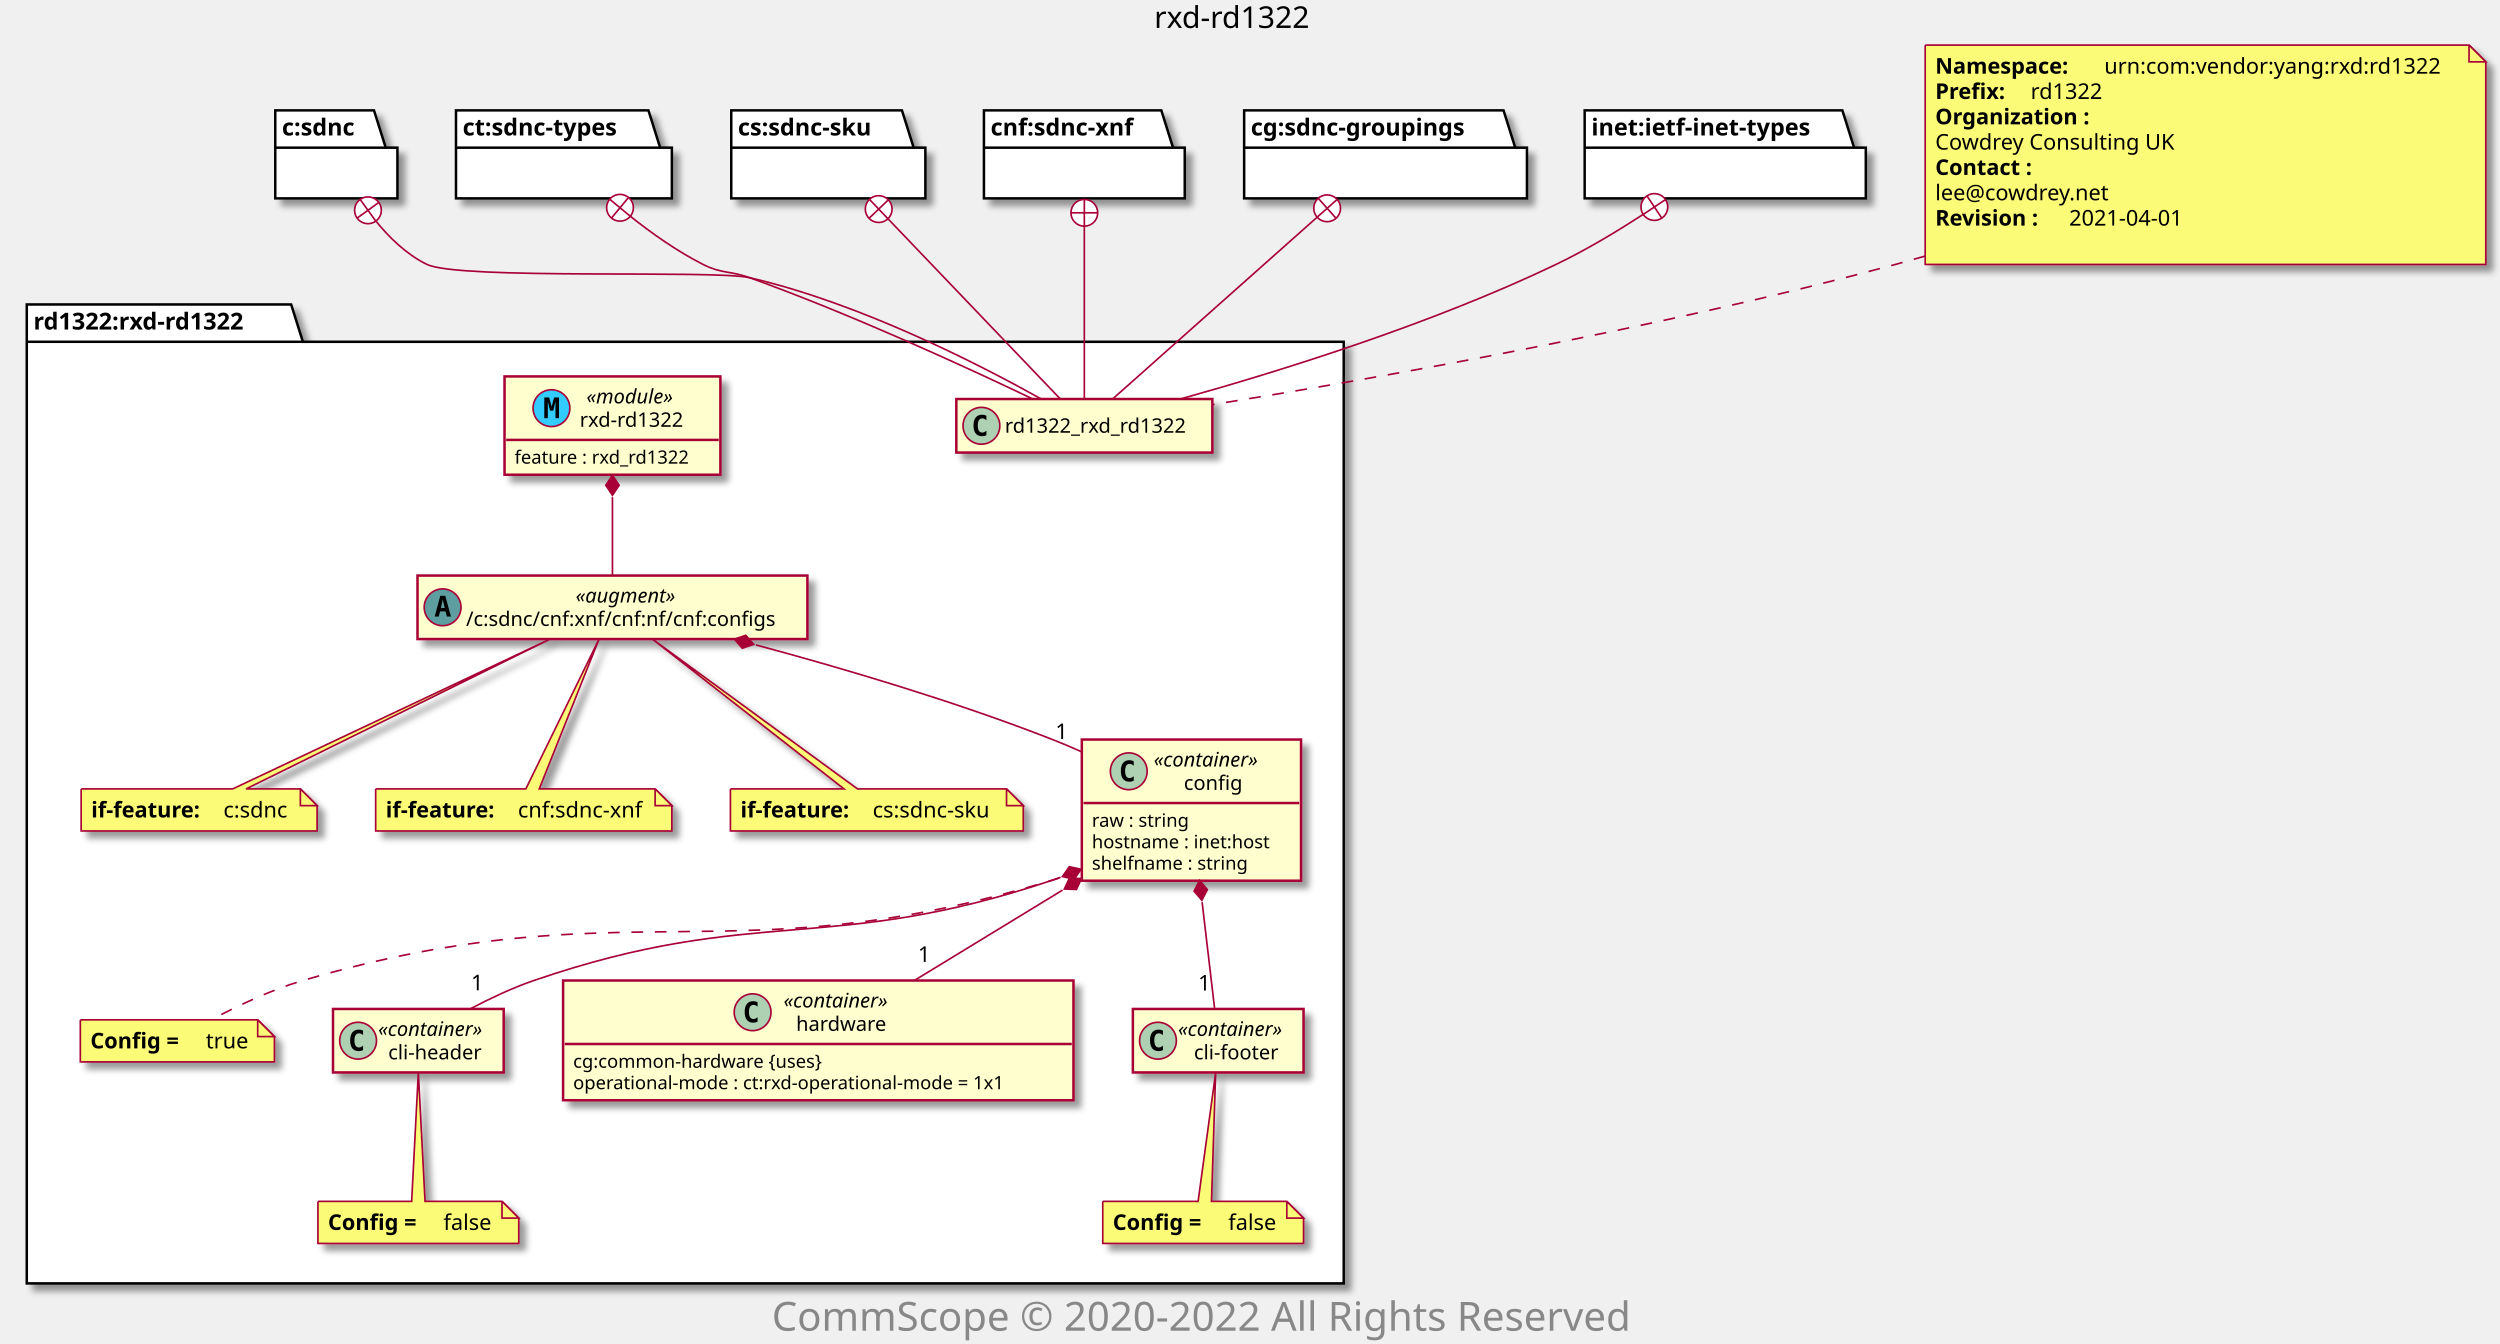
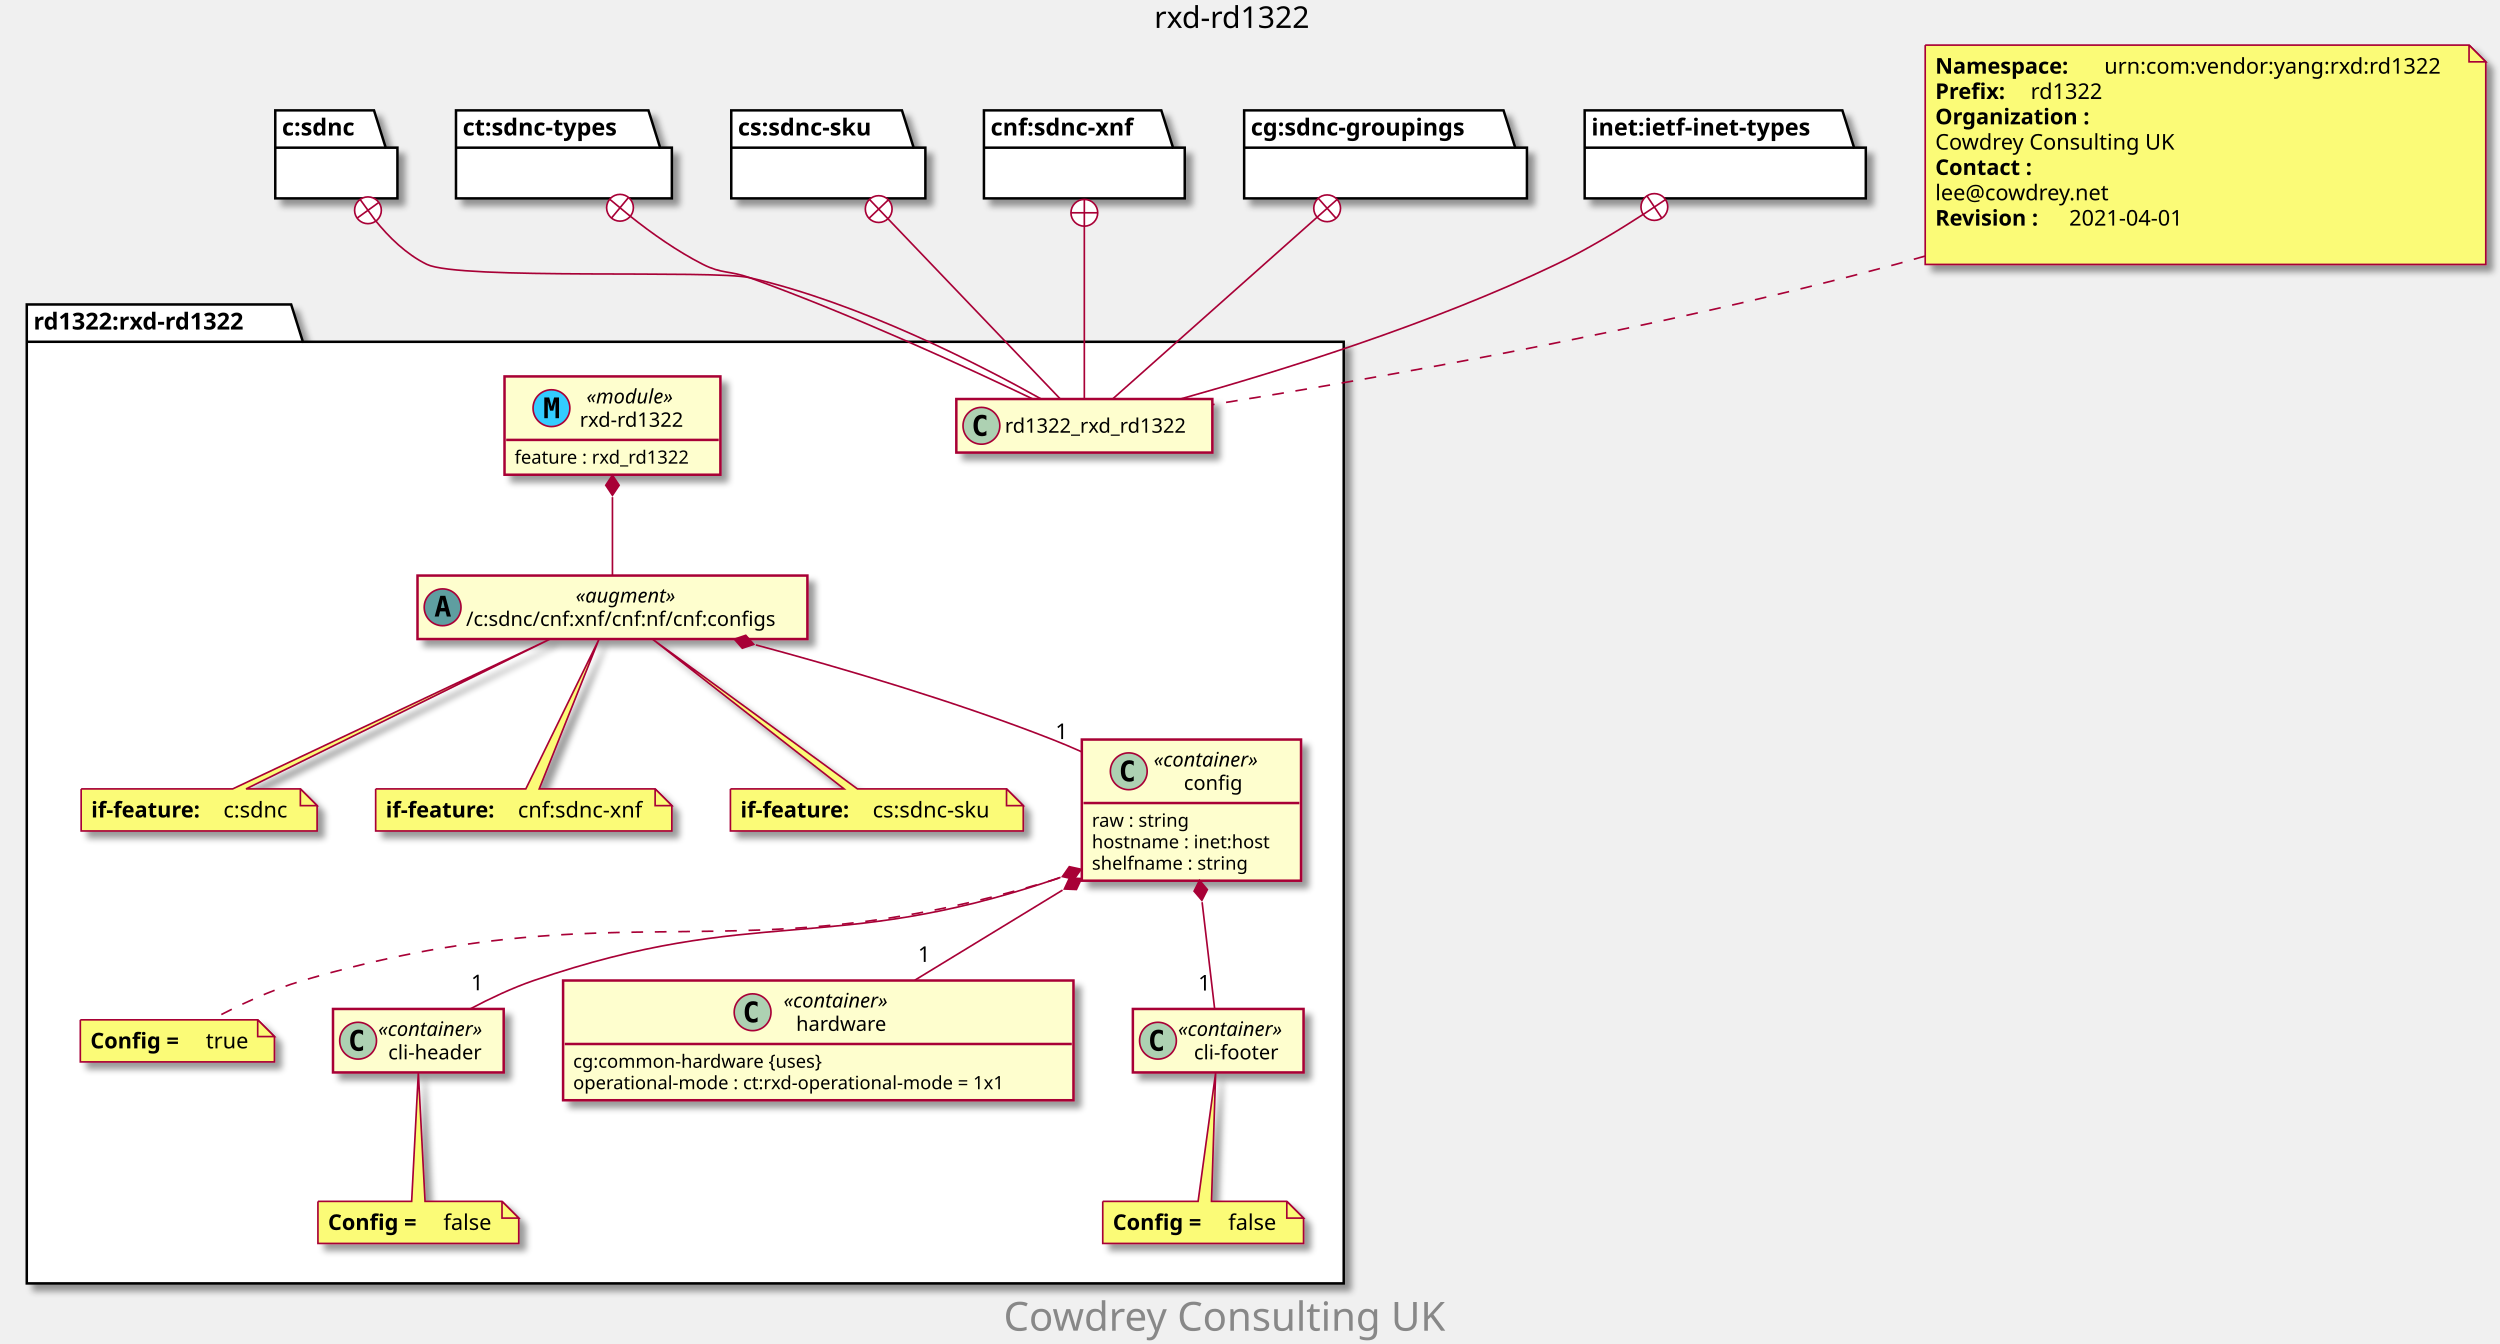
<svg xmlns="http://www.w3.org/2000/svg" contentScriptType="application/ecmascript" contentStyleType="text/css" height="803px" preserveAspectRatio="none" style="width:1494px;height:803px;background:#FFFFFF;" version="1.1" viewBox="0 0 1494 803" width="1494px" zoomAndPan="magnify">
  <defs>
-     <filter height="300%" id="flfn9b5zyq1t2" width="300%" x="-1" y="-1">
+     <filter height="300%" id="f1uuvf3jxctb5" width="300%" x="-1" y="-1">
      <feGaussianBlur result="blurOut" stdDeviation="2.0" />
      <feColorMatrix in="blurOut" result="blurOut2" type="matrix" values="0 0 0 0 0 0 0 0 0 0 0 0 0 0 0 0 0 0 .4 0" />
      <feOffset dx="4.0" dy="4.0" in="blurOut2" result="blurOut3" />
      <feBlend in="SourceGraphic" in2="blurOut3" mode="normal" />
    </filter>
  </defs>
  <g>
    <text fill="#000000" font-family="sans-serif" font-size="18" lengthAdjust="spacing" textLength="100" x="689.75" y="16.708">rxd-rd1322</text>
-     <polygon fill="#FFFFFF" filter="url(#flfn9b5zyq1t2)" points="16,181.953,174,181.953,181,204.25,803,204.25,803,766.953,16,766.953,16,181.953" style="stroke:#000000;stroke-width:1.5;" />
+     <polygon fill="#FFFFFF" filter="url(#f1uuvf3jxctb5)" points="16,181.953,174,181.953,181,204.25,803,204.25,803,766.953,16,766.953,16,181.953" style="stroke:#000000;stroke-width:1.5;" />
    <line style="stroke:#000000;stroke-width:1.5;" x1="16" x2="181" y1="204.25" y2="204.25" />
    <text fill="#000000" font-family="sans-serif" font-size="14" font-weight="bold" lengthAdjust="spacing" textLength="152" x="20" y="196.948">rd1322:rxd-rd1322</text>
-     <polygon fill="#FFFFFF" filter="url(#flfn9b5zyq1t2)" points="164.5,65.953,223.5,65.953,230.5,88.25,237.5,88.25,237.5,118.547,164.5,118.547,164.5,65.953" style="stroke:#000000;stroke-width:1.5;" />
+     <polygon fill="#FFFFFF" filter="url(#f1uuvf3jxctb5)" points="164.5,65.953,223.5,65.953,230.5,88.25,237.5,88.25,237.5,118.547,164.5,118.547,164.5,65.953" style="stroke:#000000;stroke-width:1.5;" />
    <line style="stroke:#000000;stroke-width:1.5;" x1="164.5" x2="230.5" y1="88.25" y2="88.25" />
    <text fill="#000000" font-family="sans-serif" font-size="14" font-weight="bold" lengthAdjust="spacing" textLength="53" x="168.5" y="80.948">c:sdnc</text>
-     <polygon fill="#FFFFFF" filter="url(#flfn9b5zyq1t2)" points="272.5,65.953,387.5,65.953,394.5,88.25,401.5,88.25,401.5,118.547,272.5,118.547,272.5,65.953" style="stroke:#000000;stroke-width:1.5;" />
+     <polygon fill="#FFFFFF" filter="url(#f1uuvf3jxctb5)" points="272.5,65.953,387.5,65.953,394.5,88.25,401.5,88.25,401.5,118.547,272.5,118.547,272.5,65.953" style="stroke:#000000;stroke-width:1.5;" />
    <line style="stroke:#000000;stroke-width:1.5;" x1="272.5" x2="394.5" y1="88.25" y2="88.25" />
    <text fill="#000000" font-family="sans-serif" font-size="14" font-weight="bold" lengthAdjust="spacing" textLength="109" x="276.5" y="80.948">ct:sdnc-types</text>
-     <polygon fill="#FFFFFF" filter="url(#flfn9b5zyq1t2)" points="437,65.953,539,65.953,546,88.25,553,88.25,553,118.547,437,118.547,437,65.953" style="stroke:#000000;stroke-width:1.5;" />
+     <polygon fill="#FFFFFF" filter="url(#f1uuvf3jxctb5)" points="437,65.953,539,65.953,546,88.25,553,88.25,553,118.547,437,118.547,437,65.953" style="stroke:#000000;stroke-width:1.5;" />
    <line style="stroke:#000000;stroke-width:1.5;" x1="437" x2="546" y1="88.25" y2="88.25" />
    <text fill="#000000" font-family="sans-serif" font-size="14" font-weight="bold" lengthAdjust="spacing" textLength="96" x="441" y="80.948">cs:sdnc-sku</text>
-     <polygon fill="#FFFFFF" filter="url(#flfn9b5zyq1t2)" points="588,65.953,694,65.953,701,88.25,708,88.25,708,118.547,588,118.547,588,65.953" style="stroke:#000000;stroke-width:1.5;" />
+     <polygon fill="#FFFFFF" filter="url(#f1uuvf3jxctb5)" points="588,65.953,694,65.953,701,88.25,708,88.25,708,118.547,588,118.547,588,65.953" style="stroke:#000000;stroke-width:1.5;" />
    <line style="stroke:#000000;stroke-width:1.5;" x1="588" x2="701" y1="88.25" y2="88.25" />
    <text fill="#000000" font-family="sans-serif" font-size="14" font-weight="bold" lengthAdjust="spacing" textLength="100" x="592" y="80.948">cnf:sdnc-xnf</text>
-     <polygon fill="#FFFFFF" filter="url(#flfn9b5zyq1t2)" points="743.5,65.953,898.5,65.953,905.5,88.25,912.5,88.25,912.5,118.547,743.5,118.547,743.5,65.953" style="stroke:#000000;stroke-width:1.5;" />
+     <polygon fill="#FFFFFF" filter="url(#f1uuvf3jxctb5)" points="743.5,65.953,898.5,65.953,905.5,88.25,912.5,88.25,912.5,118.547,743.5,118.547,743.5,65.953" style="stroke:#000000;stroke-width:1.5;" />
    <line style="stroke:#000000;stroke-width:1.5;" x1="743.5" x2="905.5" y1="88.25" y2="88.25" />
    <text fill="#000000" font-family="sans-serif" font-size="14" font-weight="bold" lengthAdjust="spacing" textLength="149" x="747.5" y="80.948">cg:sdnc-groupings</text>
-     <polygon fill="#FFFFFF" filter="url(#flfn9b5zyq1t2)" points="947,65.953,1101,65.953,1108,88.25,1115,88.25,1115,118.547,947,118.547,947,65.953" style="stroke:#000000;stroke-width:1.5;" />
+     <polygon fill="#FFFFFF" filter="url(#f1uuvf3jxctb5)" points="947,65.953,1101,65.953,1108,88.25,1115,88.25,1115,118.547,947,118.547,947,65.953" style="stroke:#000000;stroke-width:1.5;" />
    <line style="stroke:#000000;stroke-width:1.5;" x1="947" x2="1108" y1="88.25" y2="88.25" />
    <text fill="#000000" font-family="sans-serif" font-size="14" font-weight="bold" lengthAdjust="spacing" textLength="148" x="951" y="80.948">inet:ietf-inet-types</text>
-     <rect fill="#FEFECE" filter="url(#flfn9b5zyq1t2)" height="32" id="rd1322_rxd_rd1322" style="stroke:#A80036;stroke-width:1.5;" width="153" x="571.5" y="238.453" />
+     <rect fill="#FEFECE" filter="url(#f1uuvf3jxctb5)" height="32" id="rd1322_rxd_rd1322" style="stroke:#A80036;stroke-width:1.5;" width="153" x="571.5" y="238.453" />
    <ellipse cx="586.5" cy="254.453" fill="#ADD1B2" rx="11" ry="11" style="stroke:#A80036;stroke-width:1.0;" />
    <path d="M589.469,260.094 Q588.891,260.391 588.25,260.531 Q587.609,260.688 586.906,260.688 Q584.406,260.688 583.078,259.047 Q581.766,257.391 581.766,254.266 Q581.766,251.141 583.078,249.484 Q584.406,247.828 586.906,247.828 Q587.609,247.828 588.25,247.984 Q588.906,248.141 589.469,248.438 L589.469,251.156 Q588.844,250.578 588.25,250.312 Q587.656,250.031 587.031,250.031 Q585.688,250.031 585,251.109 Q584.312,252.172 584.312,254.266 Q584.312,256.359 585,257.438 Q585.688,258.5 587.031,258.5 Q587.656,258.5 588.25,258.234 Q588.844,257.953 589.469,257.375 L589.469,260.094 Z " fill="#000000" />
    <text fill="#000000" font-family="sans-serif" font-size="12" lengthAdjust="spacing" textLength="121" x="600.5" y="258.607">rd1322_rxd_rd1322</text>
-     <rect codeLine="35" fill="#FEFECE" filter="url(#flfn9b5zyq1t2)" height="58.742" id="rxd_rd1322" style="stroke:#A80036;stroke-width:1.5;" width="129" x="301.5" y="224.953" />
+     <rect codeLine="35" fill="#FEFECE" filter="url(#f1uuvf3jxctb5)" height="58.742" id="rxd_rd1322" style="stroke:#A80036;stroke-width:1.5;" width="129" x="301.5" y="224.953" />
    <ellipse cx="329.55" cy="243.922" fill="#33CCFF" rx="11" ry="11" style="stroke:#A80036;stroke-width:1.0;" />
    <path d="M325.269,237.531 L328.191,237.531 L329.659,242.969 L331.128,237.531 L334.066,237.531 L334.066,249.922 L331.956,249.922 L331.956,240 L330.644,245.422 L328.706,245.422 L327.378,240 L327.378,249.922 L325.269,249.922 L325.269,237.531 Z " fill="#000000" />
    <text fill="#000000" font-family="sans-serif" font-size="12" font-style="italic" lengthAdjust="spacing" textLength="60" x="350.45" y="241.092">«module»</text>
    <text fill="#000000" font-family="sans-serif" font-size="12" lengthAdjust="spacing" textLength="68" x="346.45" y="255.06">rxd-rd1322</text>
    <line style="stroke:#A80036;stroke-width:1.5;" x1="302.5" x2="429.5" y1="262.891" y2="262.891" />
    <text fill="#000000" font-family="sans-serif" font-size="11" lengthAdjust="spacing" textLength="117" x="307.5" y="277.101">feature : rxd_rd1322</text>
-     <rect codeLine="37" fill="#FEFECE" filter="url(#flfn9b5zyq1t2)" height="37.938" id="c_sdnc_cnf_xnf_cnf_nf_cnf_configs" style="stroke:#A80036;stroke-width:1.5;" width="233" x="249.5" y="343.953" />
+     <rect codeLine="37" fill="#FEFECE" filter="url(#f1uuvf3jxctb5)" height="37.938" id="c_sdnc_cnf_xnf_cnf_nf_cnf_configs" style="stroke:#A80036;stroke-width:1.5;" width="233" x="249.5" y="343.953" />
    <ellipse cx="264.5" cy="362.922" fill="#5F9EA0" rx="11" ry="11" style="stroke:#A80036;stroke-width:1.0;" />
    <path d="M264.609,358.266 L263.453,363.344 L265.781,363.344 L264.609,358.266 Z M263.125,356.031 L266.109,356.031 L269.469,368.422 L267.016,368.422 L266.25,365.359 L262.969,365.359 L262.219,368.422 L259.781,368.422 L263.125,356.031 Z " fill="#000000" />
    <text fill="#000000" font-family="sans-serif" font-size="12" font-style="italic" lengthAdjust="spacing" textLength="70" x="344" y="360.092">«augment»</text>
    <text fill="#000000" font-family="sans-serif" font-size="12" lengthAdjust="spacing" textLength="201" x="278.5" y="374.06">/c:sdnc/cnf:xnf/cnf:nf/cnf:configs</text>
-     <path d="M48.5,471.453 L48.5,496.586 A0,0 0 0 0 48.5,496.586 L189.5,496.586 A0,0 0 0 0 189.5,496.586 L189.5,481.453 L179.5,471.453 L147.03,471.453 L328.49,382.023 L139.03,471.453 L48.5,471.453 A0,0 0 0 0 48.5,471.453 " fill="#FBFB77" filter="url(#flfn9b5zyq1t2)" style="stroke:#A80036;stroke-width:1.0;" />
+     <path d="M48.5,471.453 L48.5,496.586 A0,0 0 0 0 48.5,496.586 L189.5,496.586 A0,0 0 0 0 189.5,496.586 L189.5,481.453 L179.5,471.453 L147.03,471.453 L328.49,382.023 L139.03,471.453 L48.5,471.453 A0,0 0 0 0 48.5,471.453 " fill="#FBFB77" filter="url(#f1uuvf3jxctb5)" style="stroke:#A80036;stroke-width:1.0;" />
    <path d="M179.5,471.453 L179.5,481.453 L189.5,481.453 L179.5,471.453 " fill="#FBFB77" style="stroke:#A80036;stroke-width:1.0;" />
    <text fill="#000000" font-family="sans-serif" font-size="13" font-weight="bold" lengthAdjust="spacing" textLength="74" x="54.5" y="488.52">if-feature:</text>
    <text fill="#000000" font-family="sans-serif" font-size="13" lengthAdjust="spacing" textLength="41" x="133.5" y="488.52">c:sdnc</text>
-     <path d="M224.5,471.453 L224.5,496.586 A0,0 0 0 0 224.5,496.586 L401.5,496.586 A0,0 0 0 0 401.5,496.586 L401.5,481.453 L391.5,471.453 L322.23,471.453 L357.95,382.023 L314.23,471.453 L224.5,471.453 A0,0 0 0 0 224.5,471.453 " fill="#FBFB77" filter="url(#flfn9b5zyq1t2)" style="stroke:#A80036;stroke-width:1.0;" />
+     <path d="M224.5,471.453 L224.5,496.586 A0,0 0 0 0 224.5,496.586 L401.5,496.586 A0,0 0 0 0 401.5,496.586 L401.5,481.453 L391.5,471.453 L322.23,471.453 L357.95,382.023 L314.23,471.453 L224.5,471.453 A0,0 0 0 0 224.5,471.453 " fill="#FBFB77" filter="url(#f1uuvf3jxctb5)" style="stroke:#A80036;stroke-width:1.0;" />
    <path d="M391.5,471.453 L391.5,481.453 L401.5,481.453 L391.5,471.453 " fill="#FBFB77" style="stroke:#A80036;stroke-width:1.0;" />
    <text fill="#000000" font-family="sans-serif" font-size="13" font-weight="bold" lengthAdjust="spacing" textLength="74" x="230.5" y="488.52">if-feature:</text>
    <text fill="#000000" font-family="sans-serif" font-size="13" lengthAdjust="spacing" textLength="77" x="309.5" y="488.52">cnf:sdnc-xnf</text>
-     <path d="M436.5,471.453 L436.5,496.586 A0,0 0 0 0 436.5,496.586 L611.5,496.586 A0,0 0 0 0 611.5,496.586 L611.5,481.453 L601.5,471.453 L512.41,471.453 L390,382.023 L504.41,471.453 L436.5,471.453 A0,0 0 0 0 436.5,471.453 " fill="#FBFB77" filter="url(#flfn9b5zyq1t2)" style="stroke:#A80036;stroke-width:1.0;" />
+     <path d="M436.5,471.453 L436.5,496.586 A0,0 0 0 0 436.5,496.586 L611.5,496.586 A0,0 0 0 0 611.5,496.586 L611.5,481.453 L601.5,471.453 L512.41,471.453 L390,382.023 L504.41,471.453 L436.5,471.453 A0,0 0 0 0 436.5,471.453 " fill="#FBFB77" filter="url(#f1uuvf3jxctb5)" style="stroke:#A80036;stroke-width:1.0;" />
    <path d="M601.5,471.453 L601.5,481.453 L611.5,481.453 L601.5,471.453 " fill="#FBFB77" style="stroke:#A80036;stroke-width:1.0;" />
    <text fill="#000000" font-family="sans-serif" font-size="13" font-weight="bold" lengthAdjust="spacing" textLength="74" x="442.5" y="488.52">if-feature:</text>
    <text fill="#000000" font-family="sans-serif" font-size="13" lengthAdjust="spacing" textLength="75" x="521.5" y="488.52">cs:sdnc-sku</text>
-     <rect codeLine="48" fill="#FEFECE" filter="url(#flfn9b5zyq1t2)" height="84.352" id="sdnc_I_sdnc_I_xnf_I_nf_I_configs_I_config" style="stroke:#A80036;stroke-width:1.5;" width="131" x="646.5" y="441.953" />
+     <rect codeLine="48" fill="#FEFECE" filter="url(#f1uuvf3jxctb5)" height="84.352" id="sdnc_I_sdnc_I_xnf_I_nf_I_configs_I_config" style="stroke:#A80036;stroke-width:1.5;" width="131" x="646.5" y="441.953" />
    <ellipse cx="674.55" cy="460.922" fill="#ADD1B2" rx="11" ry="11" style="stroke:#A80036;stroke-width:1.0;" />
    <path d="M677.519,466.562 Q676.941,466.859 676.3,467 Q675.659,467.156 674.956,467.156 Q672.456,467.156 671.128,465.516 Q669.816,463.859 669.816,460.734 Q669.816,457.609 671.128,455.953 Q672.456,454.297 674.956,454.297 Q675.659,454.297 676.3,454.453 Q676.956,454.609 677.519,454.906 L677.519,457.625 Q676.894,457.047 676.3,456.781 Q675.706,456.5 675.081,456.5 Q673.737,456.5 673.05,457.578 Q672.362,458.641 672.362,460.734 Q672.362,462.828 673.05,463.906 Q673.737,464.969 675.081,464.969 Q675.706,464.969 676.3,464.703 Q676.894,464.422 677.519,463.844 L677.519,466.562 Z " fill="#000000" />
    <text fill="#000000" font-family="sans-serif" font-size="12" font-style="italic" lengthAdjust="spacing" textLength="74" x="689.45" y="458.092">«container»</text>
    <text fill="#000000" font-family="sans-serif" font-size="12" lengthAdjust="spacing" textLength="38" x="707.45" y="472.06">config</text>
    <line style="stroke:#A80036;stroke-width:1.5;" x1="647.5" x2="776.5" y1="479.891" y2="479.891" />
    <text fill="#000000" font-family="sans-serif" font-size="11" lengthAdjust="spacing" textLength="66" x="652.5" y="494.101">raw : string</text>
    <text fill="#000000" font-family="sans-serif" font-size="11" lengthAdjust="spacing" textLength="119" x="652.5" y="506.906">hostname : inet:host</text>
    <text fill="#000000" font-family="sans-serif" font-size="11" lengthAdjust="spacing" textLength="105" x="652.5" y="519.71">shelfname : string</text>
-     <path d="M48,609.453 L48,634.586 L164,634.586 L164,619.453 L154,609.453 L48,609.453 " fill="#FBFB77" filter="url(#flfn9b5zyq1t2)" style="stroke:#A80036;stroke-width:1.0;" />
+     <path d="M48,609.453 L48,634.586 L164,634.586 L164,619.453 L154,609.453 L48,609.453 " fill="#FBFB77" filter="url(#f1uuvf3jxctb5)" style="stroke:#A80036;stroke-width:1.0;" />
    <path d="M154,609.453 L154,619.453 L164,619.453 L154,609.453 " fill="#FBFB77" style="stroke:#A80036;stroke-width:1.0;" />
    <text fill="#000000" font-family="sans-serif" font-size="13" font-weight="bold" lengthAdjust="spacing" textLength="64" x="54" y="626.52">Config =</text>
    <text fill="#000000" font-family="sans-serif" font-size="13" lengthAdjust="spacing" textLength="26" x="123" y="626.52">true</text>
-     <rect codeLine="54" fill="#FEFECE" filter="url(#flfn9b5zyq1t2)" height="37.938" id="sdnc_I_sdnc_I_xnf_I_nf_I_configs_I_config_I_cli_header" style="stroke:#A80036;stroke-width:1.5;" width="102" x="199" y="602.953" />
+     <rect codeLine="54" fill="#FEFECE" filter="url(#f1uuvf3jxctb5)" height="37.938" id="sdnc_I_sdnc_I_xnf_I_nf_I_configs_I_config_I_cli_header" style="stroke:#A80036;stroke-width:1.5;" width="102" x="199" y="602.953" />
    <ellipse cx="214" cy="621.922" fill="#ADD1B2" rx="11" ry="11" style="stroke:#A80036;stroke-width:1.0;" />
    <path d="M216.969,627.562 Q216.391,627.859 215.75,628 Q215.109,628.156 214.406,628.156 Q211.906,628.156 210.578,626.516 Q209.266,624.859 209.266,621.734 Q209.266,618.609 210.578,616.953 Q211.906,615.297 214.406,615.297 Q215.109,615.297 215.75,615.453 Q216.406,615.609 216.969,615.906 L216.969,618.625 Q216.344,618.047 215.75,617.781 Q215.156,617.5 214.531,617.5 Q213.188,617.5 212.5,618.578 Q211.812,619.641 211.812,621.734 Q211.812,623.828 212.5,624.906 Q213.188,625.969 214.531,625.969 Q215.156,625.969 215.75,625.703 Q216.344,625.422 216.969,624.844 L216.969,627.562 Z " fill="#000000" />
    <text fill="#000000" font-family="sans-serif" font-size="12" font-style="italic" lengthAdjust="spacing" textLength="74" x="226" y="619.092">«container»</text>
    <text fill="#000000" font-family="sans-serif" font-size="12" lengthAdjust="spacing" textLength="62" x="232" y="633.061">cli-header</text>
-     <path d="M190,717.953 L190,743.086 A0,0 0 0 0 190,743.086 L310,743.086 A0,0 0 0 0 310,743.086 L310,727.953 L300,717.953 L254,717.953 L250,641.023 L246,717.953 L190,717.953 A0,0 0 0 0 190,717.953 " fill="#FBFB77" filter="url(#flfn9b5zyq1t2)" style="stroke:#A80036;stroke-width:1.0;" />
+     <path d="M190,717.953 L190,743.086 A0,0 0 0 0 190,743.086 L310,743.086 A0,0 0 0 0 310,743.086 L310,727.953 L300,717.953 L254,717.953 L250,641.023 L246,717.953 L190,717.953 A0,0 0 0 0 190,717.953 " fill="#FBFB77" filter="url(#f1uuvf3jxctb5)" style="stroke:#A80036;stroke-width:1.0;" />
    <path d="M300,717.953 L300,727.953 L310,727.953 L300,717.953 " fill="#FBFB77" style="stroke:#A80036;stroke-width:1.0;" />
    <text fill="#000000" font-family="sans-serif" font-size="13" font-weight="bold" lengthAdjust="spacing" textLength="64" x="196" y="735.02">Config =</text>
    <text fill="#000000" font-family="sans-serif" font-size="13" lengthAdjust="spacing" textLength="30" x="265" y="735.02">false</text>
-     <rect codeLine="59" fill="#FEFECE" filter="url(#flfn9b5zyq1t2)" height="71.547" id="sdnc_I_sdnc_I_xnf_I_nf_I_configs_I_config_I_hardware" style="stroke:#A80036;stroke-width:1.5;" width="305" x="336.5" y="585.953" />
+     <rect codeLine="59" fill="#FEFECE" filter="url(#f1uuvf3jxctb5)" height="71.547" id="sdnc_I_sdnc_I_xnf_I_nf_I_configs_I_config_I_hardware" style="stroke:#A80036;stroke-width:1.5;" width="305" x="336.5" y="585.953" />
    <ellipse cx="449.75" cy="604.922" fill="#ADD1B2" rx="11" ry="11" style="stroke:#A80036;stroke-width:1.0;" />
    <path d="M452.719,610.562 Q452.141,610.859 451.5,611 Q450.859,611.156 450.156,611.156 Q447.656,611.156 446.328,609.516 Q445.016,607.859 445.016,604.734 Q445.016,601.609 446.328,599.953 Q447.656,598.297 450.156,598.297 Q450.859,598.297 451.5,598.453 Q452.156,598.609 452.719,598.906 L452.719,601.625 Q452.094,601.047 451.5,600.781 Q450.906,600.5 450.281,600.5 Q448.938,600.5 448.25,601.578 Q447.562,602.641 447.562,604.734 Q447.562,606.828 448.25,607.906 Q448.938,608.969 450.281,608.969 Q450.906,608.969 451.5,608.703 Q452.094,608.422 452.719,607.844 L452.719,610.562 Z " fill="#000000" />
    <text fill="#000000" font-family="sans-serif" font-size="12" font-style="italic" lengthAdjust="spacing" textLength="74" x="468.25" y="602.092">«container»</text>
    <text fill="#000000" font-family="sans-serif" font-size="12" lengthAdjust="spacing" textLength="59" x="475.75" y="616.061">hardware</text>
    <line style="stroke:#A80036;stroke-width:1.5;" x1="337.5" x2="640.5" y1="623.891" y2="623.891" />
    <text fill="#000000" font-family="sans-serif" font-size="11" lengthAdjust="spacing" textLength="170" x="342.5" y="638.101">cg:common-hardware {uses}</text>
    <text fill="#000000" font-family="sans-serif" font-size="11" lengthAdjust="spacing" textLength="293" x="342.5" y="650.906">operational-mode : ct:rxd-operational-mode   = 1x1</text>
-     <rect codeLine="65" fill="#FEFECE" filter="url(#flfn9b5zyq1t2)" height="37.938" id="sdnc_I_sdnc_I_xnf_I_nf_I_configs_I_config_I_cli_footer" style="stroke:#A80036;stroke-width:1.5;" width="102" x="677" y="602.953" />
+     <rect codeLine="65" fill="#FEFECE" filter="url(#f1uuvf3jxctb5)" height="37.938" id="sdnc_I_sdnc_I_xnf_I_nf_I_configs_I_config_I_cli_footer" style="stroke:#A80036;stroke-width:1.5;" width="102" x="677" y="602.953" />
    <ellipse cx="692" cy="621.922" fill="#ADD1B2" rx="11" ry="11" style="stroke:#A80036;stroke-width:1.0;" />
    <path d="M694.969,627.562 Q694.391,627.859 693.75,628 Q693.109,628.156 692.406,628.156 Q689.906,628.156 688.578,626.516 Q687.266,624.859 687.266,621.734 Q687.266,618.609 688.578,616.953 Q689.906,615.297 692.406,615.297 Q693.109,615.297 693.75,615.453 Q694.406,615.609 694.969,615.906 L694.969,618.625 Q694.344,618.047 693.75,617.781 Q693.156,617.5 692.531,617.5 Q691.188,617.5 690.5,618.578 Q689.812,619.641 689.812,621.734 Q689.812,623.828 690.5,624.906 Q691.188,625.969 692.531,625.969 Q693.156,625.969 693.75,625.703 Q694.344,625.422 694.969,624.844 L694.969,627.562 Z " fill="#000000" />
    <text fill="#000000" font-family="sans-serif" font-size="12" font-style="italic" lengthAdjust="spacing" textLength="74" x="704" y="619.092">«container»</text>
    <text fill="#000000" font-family="sans-serif" font-size="12" lengthAdjust="spacing" textLength="55" x="713.5" y="633.061">cli-footer</text>
-     <path d="M659,717.953 L659,743.086 A0,0 0 0 0 659,743.086 L779,743.086 A0,0 0 0 0 779,743.086 L779,727.953 L769,717.953 L723.98,717.953 L726.47,641.023 L715.98,717.953 L659,717.953 A0,0 0 0 0 659,717.953 " fill="#FBFB77" filter="url(#flfn9b5zyq1t2)" style="stroke:#A80036;stroke-width:1.0;" />
+     <path d="M659,717.953 L659,743.086 A0,0 0 0 0 659,743.086 L779,743.086 A0,0 0 0 0 779,743.086 L779,727.953 L769,717.953 L723.98,717.953 L726.47,641.023 L715.98,717.953 L659,717.953 A0,0 0 0 0 659,717.953 " fill="#FBFB77" filter="url(#f1uuvf3jxctb5)" style="stroke:#A80036;stroke-width:1.0;" />
    <path d="M769,717.953 L769,727.953 L779,727.953 L769,717.953 " fill="#FBFB77" style="stroke:#A80036;stroke-width:1.0;" />
    <text fill="#000000" font-family="sans-serif" font-size="13" font-weight="bold" lengthAdjust="spacing" textLength="64" x="665" y="735.02">Config =</text>
    <text fill="#000000" font-family="sans-serif" font-size="13" lengthAdjust="spacing" textLength="30" x="734" y="735.02">false</text>
-     <path d="M1150.5,26.953 L1150.5,158.016 L1485.5,158.016 L1485.5,36.953 L1475.5,26.953 L1150.5,26.953 " fill="#FBFB77" filter="url(#flfn9b5zyq1t2)" style="stroke:#A80036;stroke-width:1.0;" />
+     <path d="M1150.5,26.953 L1150.5,158.016 L1485.5,158.016 L1485.5,36.953 L1475.5,26.953 L1150.5,26.953 " fill="#FBFB77" filter="url(#f1uuvf3jxctb5)" style="stroke:#A80036;stroke-width:1.0;" />
    <path d="M1475.5,26.953 L1475.5,36.953 L1485.5,36.953 L1475.5,26.953 " fill="#FBFB77" style="stroke:#A80036;stroke-width:1.0;" />
    <text fill="#000000" font-family="sans-serif" font-size="13" font-weight="bold" lengthAdjust="spacing" textLength="92" x="1156.5" y="44.02">Namespace:</text>
    <text fill="#000000" font-family="sans-serif" font-size="13" lengthAdjust="spacing" textLength="209" x="1257.5" y="44.02">urn:com:vendor:yang:rxd:rd1322</text>
    <text fill="#000000" font-family="sans-serif" font-size="13" font-weight="bold" lengthAdjust="spacing" textLength="48" x="1156.5" y="59.153">Prefix:</text>
    <text fill="#000000" font-family="sans-serif" font-size="13" lengthAdjust="spacing" textLength="45" x="1213.5" y="59.153">rd1322</text>
    <text fill="#000000" font-family="sans-serif" font-size="13" font-weight="bold" lengthAdjust="spacing" textLength="104" x="1156.5" y="74.286">Organization :</text>
    <text fill="#000000" font-family="sans-serif" font-size="13" lengthAdjust="spacing" textLength="147" x="1156.5" y="89.418">Cowdrey Consulting UK</text>
    <text fill="#000000" font-family="sans-serif" font-size="13" font-weight="bold" lengthAdjust="spacing" textLength="67" x="1156.5" y="104.551">Contact :</text>
    <text fill="#000000" font-family="sans-serif" font-size="13" lengthAdjust="spacing" textLength="109" x="1156.5" y="119.684">lee@cowdrey.net</text>
    <text fill="#000000" font-family="sans-serif" font-size="13" font-weight="bold" lengthAdjust="spacing" textLength="71" x="1156.5" y="134.817">Revision :</text>
    <text fill="#000000" font-family="sans-serif" font-size="13" lengthAdjust="spacing" textLength="74" x="1236.5" y="134.817">2021-04-01</text>
    <text fill="#000000" font-family="sans-serif" font-size="13" lengthAdjust="spacing" textLength="0" x="1160.5" y="149.95" />
    <path d="M1150.43,153.033 C1144.57,154.743 1138.74,156.393 1133,157.953 C990.75,196.553 821.07,226.343 724.79,241.773 " fill="none" id="GMN9-rd1322_rxd_rd1322" style="stroke:#A80036;stroke-width:1.0;stroke-dasharray:7.0,7.0;" />
    <path codeLine="29" d="M224.06,131.403 C232.42,141.863 242.85,151.973 255,157.953 C274.25,167.433 427.09,161.123 448,165.953 C513.92,181.173 585.15,217.713 622.23,238.433 " fill="none" id="c_sdnc-backto-rd1322_rxd_rd1322" style="stroke:#A80036;stroke-width:1.0;" />
    <ellipse cx="219.896" cy="125.667" fill="#FFFFFF" rx="8" ry="8" style="stroke:#A80036;stroke-width:1.0;" />
    <line style="stroke:#A80036;stroke-width:1.0;" x1="224.582" x2="215.21" y1="132.151" y2="119.183" />
    <line style="stroke:#A80036;stroke-width:1.0;" x1="213.412" x2="226.38" y1="130.353" y2="120.981" />
    <path codeLine="30" d="M376.28,128.933 C389.46,139.443 404.71,150.193 420,157.953 C431.54,163.813 435.82,161.573 448,165.953 C509.16,187.953 578.13,219.753 617,238.343 " fill="none" id="ct_sdnc_types-backto-rd1322_rxd_rd1322" style="stroke:#A80036;stroke-width:1.0;" />
    <ellipse cx="370.511" cy="124.156" fill="#FFFFFF" rx="8" ry="8" style="stroke:#A80036;stroke-width:1.0;" />
    <line style="stroke:#A80036;stroke-width:1.0;" x1="376.673" x2="364.35" y1="129.259" y2="119.053" />
    <line style="stroke:#A80036;stroke-width:1.0;" x1="365.409" x2="375.614" y1="130.317" y2="117.995" />
    <path codeLine="31" d="M530.08,130.143 C562.84,164.393 610.11,213.833 633.61,238.403 " fill="none" id="cs_sdnc_sku-backto-rd1322_rxd_rd1322" style="stroke:#A80036;stroke-width:1.0;" />
    <ellipse cx="525.11" cy="124.944" fill="#FFFFFF" rx="8" ry="8" style="stroke:#A80036;stroke-width:1.0;" />
    <line style="stroke:#A80036;stroke-width:1.0;" x1="530.64" x2="519.58" y1="130.725" y2="119.163" />
    <line style="stroke:#A80036;stroke-width:1.0;" x1="519.329" x2="530.891" y1="130.474" y2="119.415" />
    <path codeLine="32" d="M648,134.223 C648,168.233 648,214.793 648,238.403 " fill="none" id="cnf_sdnc_xnf-backto-rd1322_rxd_rd1322" style="stroke:#A80036;stroke-width:1.0;" />
    <ellipse cx="648" cy="127.163" fill="#FFFFFF" rx="8" ry="8" style="stroke:#A80036;stroke-width:1.0;" />
    <line style="stroke:#A80036;stroke-width:1.0;" x1="648" x2="648" y1="135.163" y2="119.163" />
    <line style="stroke:#A80036;stroke-width:1.0;" x1="640" x2="656" y1="127.163" y2="127.163" />
    <path codeLine="33" d="M787.73,129.253 C749.16,163.533 692.82,213.613 664.93,238.403 " fill="none" id="cg_sdnc_groupings-backto-rd1322_rxd_rd1322" style="stroke:#A80036;stroke-width:1.0;" />
    <ellipse cx="793.102" cy="124.479" fill="#FFFFFF" rx="8" ry="8" style="stroke:#A80036;stroke-width:1.0;" />
    <line style="stroke:#A80036;stroke-width:1.0;" x1="787.123" x2="799.08" y1="129.795" y2="119.163" />
    <line style="stroke:#A80036;stroke-width:1.0;" x1="787.786" x2="798.417" y1="118.501" y2="130.457" />
    <path codeLine="34" d="M982.79,127.593 C966.51,138.203 947.91,149.363 930,157.953 C855.32,193.793 763.64,222.183 705.5,238.403 " fill="none" id="inet_ietf_inet_types-backto-rd1322_rxd_rd1322" style="stroke:#A80036;stroke-width:1.0;" />
    <ellipse cx="988.647" cy="123.706" fill="#FFFFFF" rx="8" ry="8" style="stroke:#A80036;stroke-width:1.0;" />
    <line style="stroke:#A80036;stroke-width:1.0;" x1="981.994" x2="995.3" y1="128.149" y2="119.263" />
    <line style="stroke:#A80036;stroke-width:1.0;" x1="984.204" x2="993.09" y1="117.053" y2="130.359" />
    <path codeLine="38" d="M366,297.083 C366,313.243 366,330.913 366,343.723 " fill="none" id="rxd_rd1322-backto-c_sdnc_cnf_xnf_cnf_nf_cnf_configs" style="stroke:#A80036;stroke-width:1.0;" />
    <polygon fill="#A80036" points="366,283.993,362,289.993,366,295.993,370,289.993,366,283.993" style="stroke:#A80036;stroke-width:1.0;" />
    <path codeLine="49" d="M451.72,385.403 C503.74,399.393 571.06,419.243 629,441.953 C634.69,444.183 640.51,446.653 646.31,449.243 " fill="none" id="c_sdnc_cnf_xnf_cnf_nf_cnf_configs-backto-sdnc_I_sdnc_I_xnf_I_nf_I_configs_I_config" style="stroke:#A80036;stroke-width:1.0;" />
    <polygon fill="#A80036" points="438.84,381.973,443.609,387.382,450.436,385.06,445.667,379.651,438.84,381.973" style="stroke:#A80036;stroke-width:1.0;" />
    <text fill="#000000" font-family="sans-serif" font-size="13" lengthAdjust="spacing" textLength="8" x="630.688" y="441.681">1</text>
    <path d="M646.19,519.823 C640.47,522.133 634.69,524.223 629,525.953 C436.85,584.543 373.79,529.493 181,585.953 C161.69,591.603 141.07,601.543 126.35,609.393 " fill="none" id="sdnc_I_sdnc_I_xnf_I_nf_I_configs_I_config-GMN33" style="stroke:#A80036;stroke-width:1.0;stroke-dasharray:7.0,7.0;" />
    <path codeLine="55" d="M633.78,524.283 C632.18,524.863 630.58,525.423 629,525.953 C496.01,570.763 451.75,540.433 319,585.953 C306.17,590.353 292.72,596.733 281.14,602.833 " fill="none" id="sdnc_I_sdnc_I_xnf_I_nf_I_configs_I_config-backto-sdnc_I_sdnc_I_xnf_I_nf_I_configs_I_config_I_cli_header" style="stroke:#A80036;stroke-width:1.0;" />
    <polygon fill="#A80036" points="646.07,519.463,639.024,517.929,634.898,523.842,641.944,525.377,646.07,519.463" style="stroke:#A80036;stroke-width:1.0;" />
    <text fill="#000000" font-family="sans-serif" font-size="13" lengthAdjust="spacing" textLength="8" x="281.452" y="591.778">1</text>
    <path codeLine="60" d="M634.96,531.933 C605.99,549.603 573.57,569.373 546.66,585.783 " fill="none" id="sdnc_I_sdnc_I_xnf_I_nf_I_configs_I_config-backto-sdnc_I_sdnc_I_xnf_I_nf_I_configs_I_config_I_hardware" style="stroke:#A80036;stroke-width:1.0;" />
    <polygon fill="#A80036" points="646.3,525.023,639.095,524.733,636.056,531.273,643.261,531.563,646.3,525.023" style="stroke:#A80036;stroke-width:1.0;" />
    <text fill="#000000" font-family="sans-serif" font-size="13" lengthAdjust="spacing" textLength="8" x="548.554" y="574.852">1</text>
    <path codeLine="66" d="M718.38,539.153 C721.05,561.843 723.97,586.673 725.88,602.953 " fill="none" id="sdnc_I_sdnc_I_xnf_I_nf_I_configs_I_config-backto-sdnc_I_sdnc_I_xnf_I_nf_I_configs_I_config_I_cli_footer" style="stroke:#A80036;stroke-width:1.0;" />
    <polygon fill="#A80036" points="716.84,526.123,713.573,532.552,718.25,538.04,721.518,531.611,716.84,526.123" style="stroke:#A80036;stroke-width:1.0;" />
    <text fill="#000000" font-family="sans-serif" font-size="13" lengthAdjust="spacing" textLength="8" x="716.006" y="591.934">1</text>
-     <text fill="#888888" font-family="sans-serif" font-size="24" lengthAdjust="spacing" textLength="557" x="461.25" y="795.231">CommScope © 2020-2022 All Rights Reserved</text>
+     <text fill="#888888" font-family="sans-serif" font-size="24" lengthAdjust="spacing" textLength="280" x="599.75" y="795.231">Cowdrey Consulting UK</text>
  </g>
</svg>
